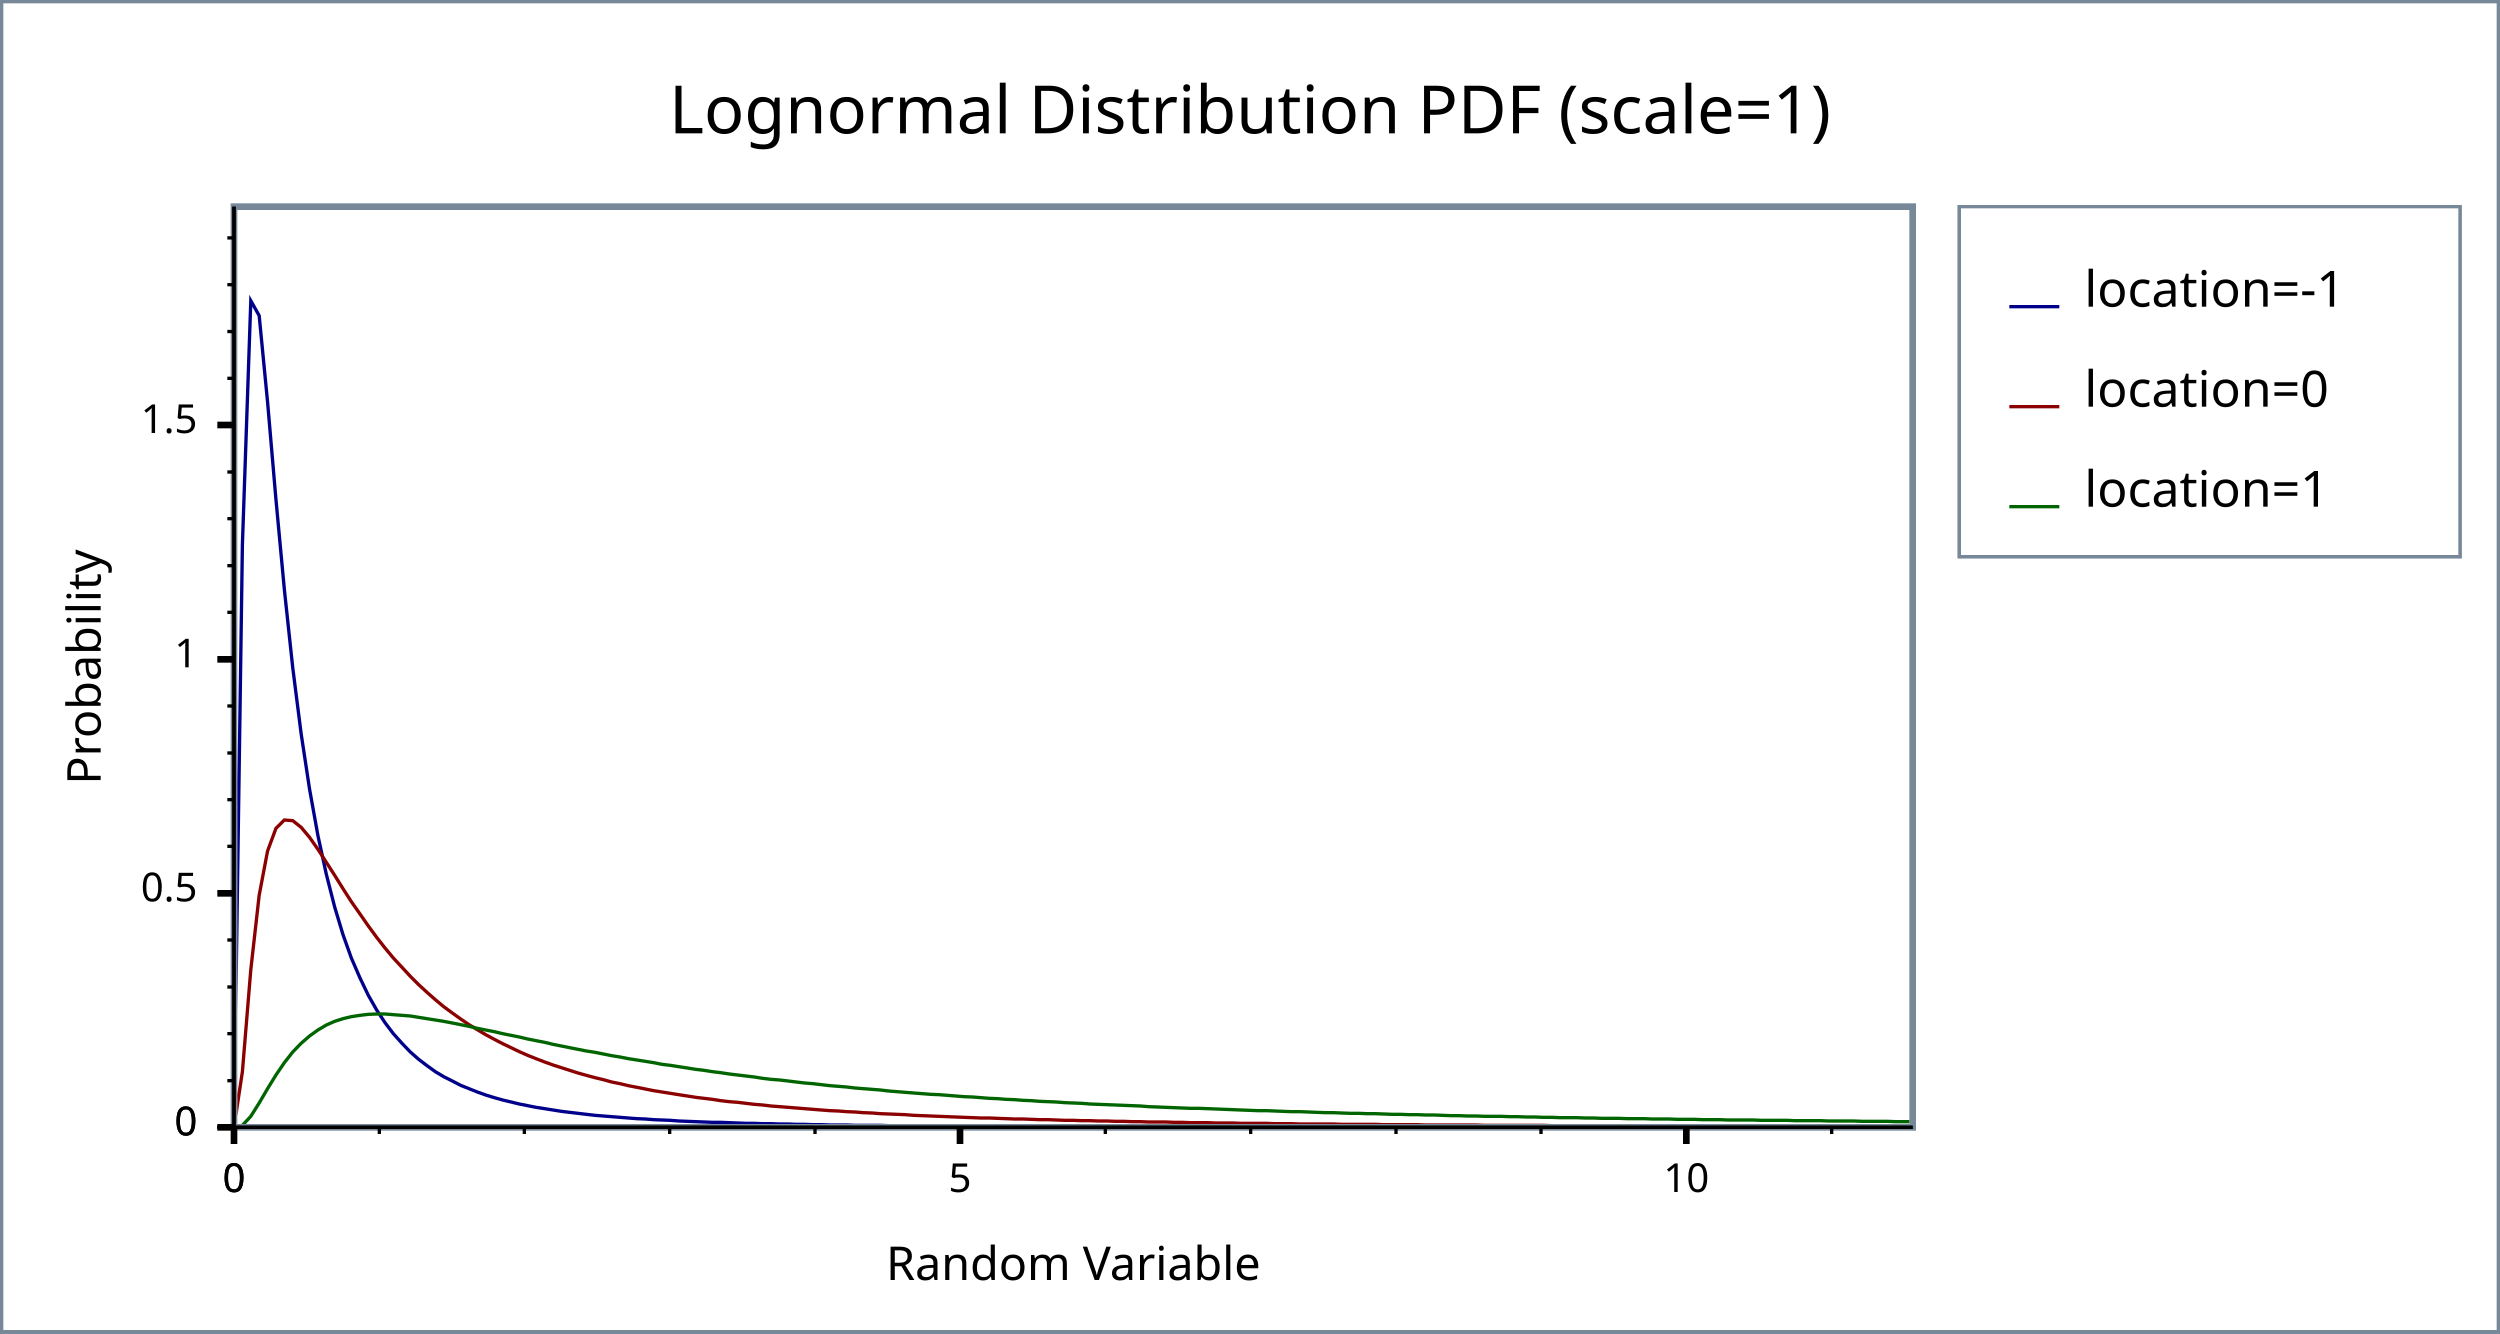
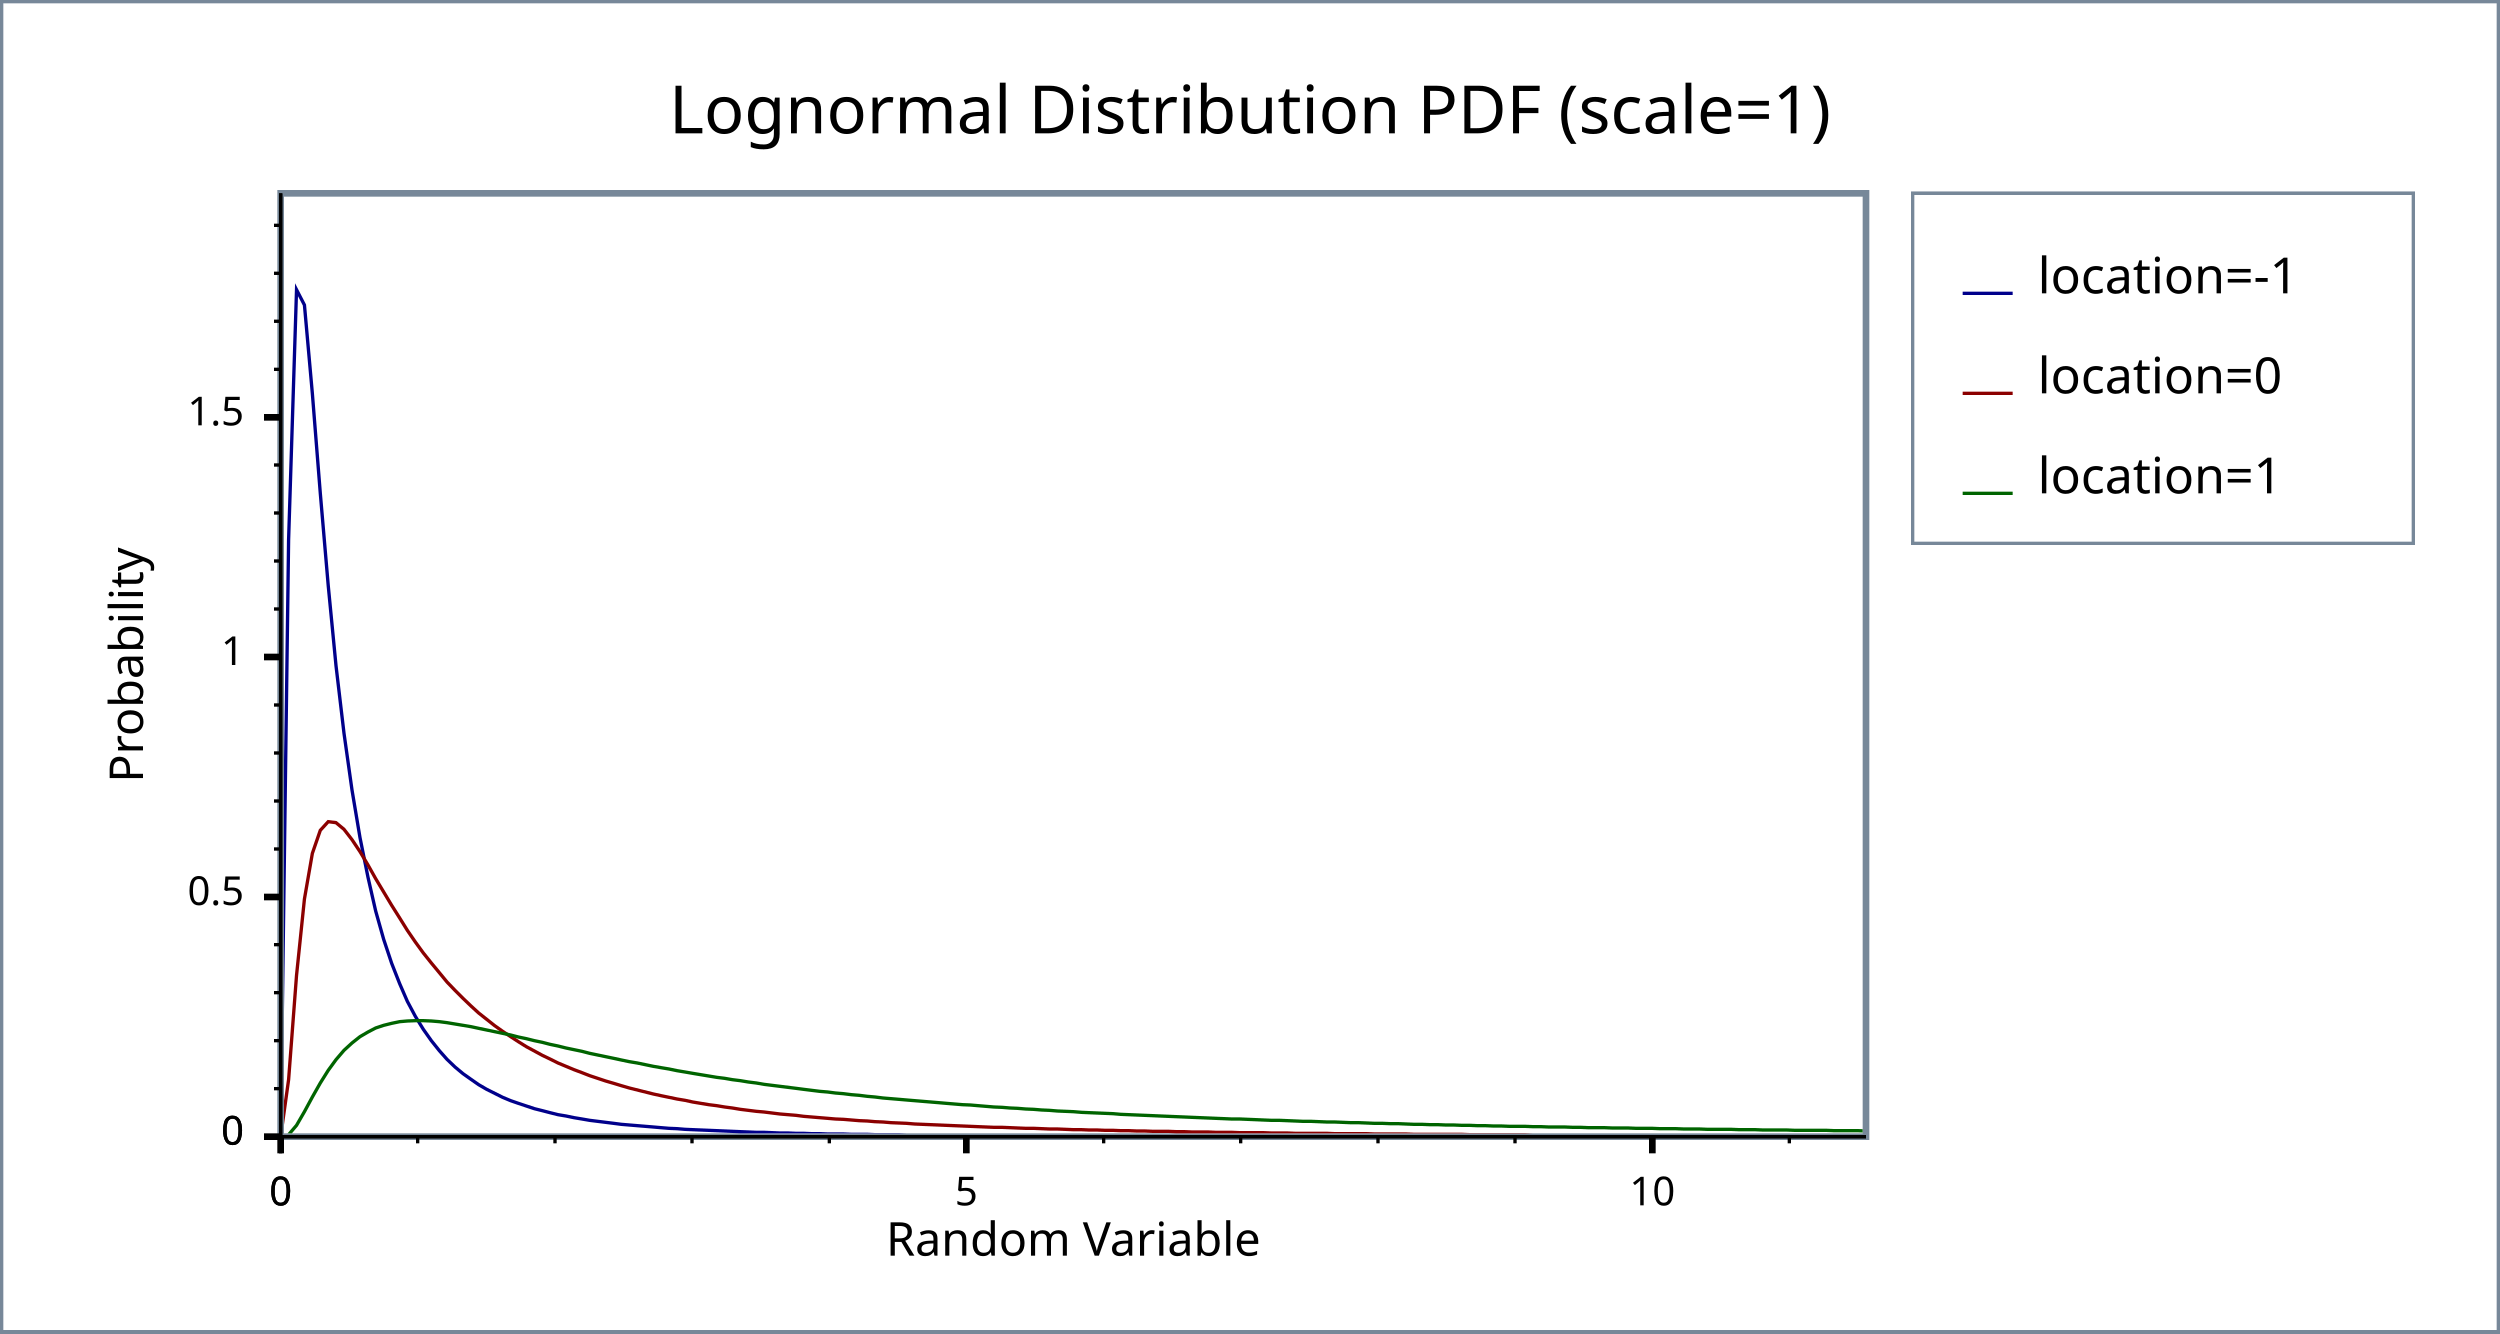
<svg xmlns="http://www.w3.org/2000/svg" width="750" height="400" version="1.1">
  <clipPath id="plot_window">
-     <rect x="71.2" y="63" width="501.6" height="274.2" />
+     <rect x="85.2" y="59" width="473.6" height="281" />
  </clipPath>
  <g id="imageBackground" stroke="rgb(119,136,153)" fill="rgb(255,255,255)" stroke-width="2">
    <rect x="0" y="0" width="750" height="400" />
  </g>
  <g id="plotBackground" stroke="rgb(119,136,153)" fill="rgb(255,255,255)" stroke-width="2">
-     <rect x="70.2" y="62" width="503.6" height="276.2" />
+     <rect x="84.2" y="58" width="475.6" height="283" />
  </g>
  <g id="yMinorGrid" stroke="rgb(200,220,255)" stroke-width="0.5" />
  <g id="yMajorGrid" stroke="rgb(200,220,255)" stroke-width="1" />
  <g id="xMinorGrid" stroke="rgb(200,220,255)" stroke-width="0.5" />
  <g id="xMajorGrid" stroke="rgb(200,220,255)" stroke-width="1" />
  <g id="yAxis" stroke="rgb(0,0,0)" stroke-width="1">
-     <line x1="70.2" y1="62" x2="70.2" y2="343.2" />
-     <line x1="70.2" y1="62" x2="70.2" y2="338.2" />
+     <line x1="84.2" y1="58" x2="84.2" y2="346" />
+     <line x1="84.2" y1="58" x2="84.2" y2="341" />
  </g>
  <g id="xAxis" stroke="rgb(0,0,0)" stroke-width="1">
-     <line x1="65.2" y1="338.2" x2="573.8" y2="338.2" />
-     <line x1="65.2" y1="338.2" x2="573.8" y2="338.2" />
+     <line x1="79.2" y1="341" x2="559.8" y2="341" />
+     <line x1="79.2" y1="341" x2="559.8" y2="341" />
  </g>
  <g id="yMinorTicks" stroke="rgb(0,0,0)" stroke-width="1">
-     <path d="M68.2,324.2 L70.2,324.2 M68.2,310.1 L70.2,310.1 M68.2,296.1 L70.2,296.1 M68.2,282 L70.2,282 M68.2,253.9 L70.2,253.9 M68.2,239.9 L70.2,239.9 M68.2,225.9 L70.2,225.9 M68.2,211.8 L70.2,211.8 M68.2,183.7 L70.2,183.7 M68.2,169.7 L70.2,169.7 M68.2,155.6 L70.2,155.6 M68.2,141.6 L70.2,141.6 M68.2,113.5 L70.2,113.5 M68.2,99.46 L70.2,99.46 M68.2,85.41 L70.2,85.41 M68.2,71.37 L70.2,71.37 M68.2,338.2 L70.2,338.2 " fill="none" />
+     <path d="M82.2,326.6 L84.2,326.6 M82.2,312.2 L84.2,312.2 M82.2,297.8 L84.2,297.8 M82.2,283.4 L84.2,283.4 M82.2,254.7 L84.2,254.7 M82.2,240.3 L84.2,240.3 M82.2,225.9 L84.2,225.9 M82.2,211.5 L84.2,211.5 M82.2,182.7 L84.2,182.7 M82.2,168.3 L84.2,168.3 M82.2,153.9 L84.2,153.9 M82.2,139.5 L84.2,139.5 M82.2,110.8 L84.2,110.8 M82.2,96.38 L84.2,96.38 M82.2,81.99 L84.2,81.99 M82.2,67.6 L84.2,67.6 M82.2,341 L84.2,341 " fill="none" />
  </g>
  <g id="xMinorTicks" stroke="rgb(0,0,0)" stroke-width="1">
-     <path d="M113.8,338.2 L113.8,340.2 M157.3,338.2 L157.3,340.2 M200.9,338.2 L200.9,340.2 M244.5,338.2 L244.5,340.2 M331.6,338.2 L331.6,340.2 M375.2,338.2 L375.2,340.2 M418.8,338.2 L418.8,340.2 M462.3,338.2 L462.3,340.2 M549.5,338.2 L549.5,340.2 " fill="none" />
+     <path d="M125.3,341 L125.3,343 M166.5,341 L166.5,343 M207.6,341 L207.6,343 M248.8,341 L248.8,343 M331.1,341 L331.1,343 M372.2,341 L372.2,343 M413.4,341 L413.4,343 M454.5,341 L454.5,343 M536.8,341 L536.8,343 " fill="none" />
  </g>
  <g id="yMajorTicks" stroke="rgb(0,0,0)" stroke-width="2">
-     <path d="M65.2,338.2 L70.2,338.2 M65.2,268 L70.2,268 M65.2,197.8 L70.2,197.8 M65.2,127.5 L70.2,127.5 M65.2,338.2 L70.2,338.2 " fill="none" />
+     <path d="M79.2,341 L84.2,341 M79.2,269.1 L84.2,269.1 M79.2,197.1 L84.2,197.1 M79.2,125.2 L84.2,125.2 M79.2,341 L84.2,341 " fill="none" />
  </g>
  <g id="xMajorTicks" stroke="rgb(0,0,0)" stroke-width="2">
-     <path d="M70.2,338.2 L70.2,343.2 M288,338.2 L288,343.2 M505.9,338.2 L505.9,343.2 M70.2,338.2 L70.2,343.2 " fill="none" />
+     <path d="M84.2,341 L84.2,346 M289.9,341 L289.9,346 M495.7,341 L495.7,346 M84.2,341 L84.2,346 " fill="none" />
  </g>
-   <g id="plotLabels">
-     <text x="70.2" y="357.6" text-anchor="middle" font-size="12" font-family="Verdana">0</text>
-     <text x="288" y="357.6" text-anchor="middle" font-size="12" font-family="Verdana">5</text>
-     <text x="505.9" y="357.6" text-anchor="middle" font-size="12" font-family="Verdana">10</text>
-     <text x="70.2" y="357.6" text-anchor="middle" font-size="12" font-family="Verdana">0</text>
-     <text x="59.2" y="340.6" text-anchor="end" font-size="12" font-family="Verdana">0</text>
-     <text x="59.2" y="270.4" text-anchor="end" font-size="12" font-family="Verdana">0.5</text>
-     <text x="59.2" y="200.2" text-anchor="end" font-size="12" font-family="Verdana">1</text>
-     <text x="59.2" y="129.9" text-anchor="end" font-size="12" font-family="Verdana">1.5</text>
-     <text x="59.2" y="340.6" text-anchor="end" font-size="12" font-family="Verdana">0</text>
+   <g id="xTicksValues">
+     <text x="84.2" y="361.6" text-anchor="middle" font-size="12" font-family="Verdana">0</text>
+     <text x="289.9" y="361.6" text-anchor="middle" font-size="12" font-family="Verdana">5</text>
+     <text x="495.7" y="361.6" text-anchor="middle" font-size="12" font-family="Verdana">10</text>
+     <text x="84.2" y="361.6" text-anchor="middle" font-size="12" font-family="Verdana">0</text>
+   </g>
+   <g id="yTicksValues">
+     <text x="73.2" y="343.4" text-anchor="end" font-size="12" font-family="Verdana">0</text>
+     <text x="73.2" y="271.5" text-anchor="end" font-size="12" font-family="Verdana">0.5</text>
+     <text x="73.2" y="199.5" text-anchor="end" font-size="12" font-family="Verdana">1</text>
+     <text x="73.2" y="127.6" text-anchor="end" font-size="12" font-family="Verdana">1.5</text>
+     <text x="73.2" y="343.4" text-anchor="end" font-size="12" font-family="Verdana">0</text>
  </g>
  <g id="yLabel">
-     <text x="30.2" y="200.1" text-anchor="middle" transform="rotate(-90 30.2 200.1 )" font-size="14" font-family="Verdana">Probability</text>
+     <text x="42.9" y="199.5" text-anchor="middle" transform="rotate(-90 42.9 199.5 )" font-size="14" font-family="Verdana">Probability</text>
  </g>
  <g id="xLabel">
-     <text x="322" y="384" text-anchor="middle" font-size="14" font-family="Verdana">Random Variable</text>
+     <text x="322" y="376.7" text-anchor="middle" font-size="14" font-family="Verdana">Random Variable</text>
  </g>
  <g id="plotLines" stroke-width="2">
    <g clip-path="url(#plot_window)" stroke="rgb(0,0,139)" stroke-width="1">
-       <path d="M70.2,338.2 L72.72,163.4 L75.24,90.22 L77.75,94.69 L80.27,120.6 L82.79,149.9 L85.31,176.9 L87.82,200.3 L90.34,220.1 L92.86,236.7 L95.38,250.7 L97.9,262.3 L100.4,272.1 L102.9,280.4 L105.4,287.4 L108,293.4 L110.5,298.6 L113,303 L115.5,306.8 L118,310.1 L120.6,313 L123.1,315.6 L125.6,317.8 L128.1,319.7 L130.6,321.5 L133.1,323 L135.7,324.3 L138.2,325.6 L140.7,326.6 L143.2,327.6 L145.7,328.5 L148.3,329.3 L150.8,330 L153.3,330.6 L155.8,331.2 L158.3,331.7 L160.8,332.2 L163.4,332.6 L165.9,333 L168.4,333.4 L170.9,333.7 L173.4,334 L175.9,334.3 L178.5,334.6 L181,334.8 L183.5,335 L186,335.2 L188.5,335.4 L191.1,335.6 L193.6,335.7 L196.1,335.9 L198.6,336 L201.1,336.1 L203.6,336.3 L206.2,336.4 L208.7,336.5 L211.2,336.6 L213.7,336.7 L216.2,336.7 L218.8,336.8 L221.3,336.9 L223.8,337 L226.3,337 L228.8,337.1 L231.3,337.1 L233.9,337.2 L236.4,337.2 L238.9,337.3 L241.4,337.3 L243.9,337.4 L246.4,337.4 L249,337.5 L251.5,337.5 L254,337.5 L256.5,337.6 L259,337.6 L261.6,337.6 L264.1,337.6 L266.6,337.7 L269.1,337.7 L271.6,337.7 L274.1,337.7 L276.7,337.7 L279.2,337.8 L281.7,337.8 L284.2,337.8 L286.7,337.8 L289.2,337.8 L291.8,337.8 L294.3,337.9 L296.8,337.9 L299.3,337.9 L301.8,337.9 L304.4,337.9 L306.9,337.9 L309.4,337.9 L311.9,337.9 L314.4,338 L316.9,338 L319.5,338 L322,338 L324.5,338 L327,338 L329.5,338 L332.1,338 L334.6,338 L337.1,338 L339.6,338 L342.1,338 L344.6,338 L347.2,338 L349.7,338.1 L352.2,338.1 L354.7,338.1 L357.2,338.1 L359.7,338.1 L362.3,338.1 L364.8,338.1 L367.3,338.1 L369.8,338.1 L372.3,338.1 L374.9,338.1 L377.4,338.1 L379.9,338.1 L382.4,338.1 L384.9,338.1 L387.4,338.1 L390,338.1 L392.5,338.1 L395,338.1 L397.5,338.1 L400,338.1 L402.5,338.1 L405.1,338.1 L407.6,338.1 L410.1,338.1 L412.6,338.1 L415.1,338.1 L417.7,338.1 L420.2,338.1 L422.7,338.1 L425.2,338.1 L427.7,338.1 L430.2,338.1 L432.8,338.1 L435.3,338.1 L437.8,338.2 L440.3,338.2 L442.8,338.2 L445.4,338.2 L447.9,338.2 L450.4,338.2 L452.9,338.2 L455.4,338.2 L457.9,338.2 L460.5,338.2 L463,338.2 L465.5,338.2 L468,338.2 L470.5,338.2 L473,338.2 L475.6,338.2 L478.1,338.2 L480.6,338.2 L483.1,338.2 L485.6,338.2 L488.2,338.2 L490.7,338.2 L493.2,338.2 L495.7,338.2 L498.2,338.2 L500.7,338.2 L503.3,338.2 L505.8,338.2 L508.3,338.2 L510.8,338.2 L513.3,338.2 L515.9,338.2 L518.4,338.2 L520.9,338.2 L523.4,338.2 L525.9,338.2 L528.4,338.2 L531,338.2 L533.5,338.2 L536,338.2 L538.5,338.2 L541,338.2 L543.5,338.2 L546.1,338.2 L548.6,338.2 L551.1,338.2 L553.6,338.2 L556.1,338.2 L558.7,338.2 L561.2,338.2 L563.7,338.2 L566.2,338.2 L568.7,338.2 L571.2,338.2 L573.8,338.2 " fill="none" />
+       <path d="M84.2,341 L86.58,161.9 L88.96,86.91 L91.33,91.5 L93.71,118.1 L96.09,148 L98.47,175.7 L100.8,199.7 L103.2,220 L105.6,237 L108,251.3 L110.4,263.2 L112.7,273.3 L115.1,281.8 L117.5,289 L119.9,295.1 L122.2,300.4 L124.6,304.9 L127,308.8 L129.4,312.2 L131.8,315.2 L134.1,317.8 L136.5,320.1 L138.9,322.1 L141.3,323.8 L143.6,325.4 L146,326.8 L148.4,328 L150.8,329.2 L153.2,330.2 L155.5,331 L157.9,331.8 L160.3,332.6 L162.7,333.2 L165,333.8 L167.4,334.4 L169.8,334.8 L172.2,335.3 L174.6,335.7 L176.9,336.1 L179.3,336.4 L181.7,336.7 L184.1,337 L186.4,337.3 L188.8,337.5 L191.2,337.7 L193.6,337.9 L196,338.1 L198.3,338.3 L200.7,338.5 L203.1,338.6 L205.5,338.8 L207.8,338.9 L210.2,339 L212.6,339.1 L215,339.2 L217.4,339.3 L219.7,339.4 L222.1,339.5 L224.5,339.6 L226.9,339.7 L229.2,339.7 L231.6,339.8 L234,339.9 L236.4,339.9 L238.8,340 L241.1,340 L243.5,340.1 L245.9,340.1 L248.3,340.2 L250.6,340.2 L253,340.2 L255.4,340.3 L257.8,340.3 L260.2,340.3 L262.5,340.4 L264.9,340.4 L267.3,340.4 L269.7,340.4 L272,340.5 L274.4,340.5 L276.8,340.5 L279.2,340.5 L281.6,340.6 L283.9,340.6 L286.3,340.6 L288.7,340.6 L291.1,340.6 L293.4,340.6 L295.8,340.7 L298.2,340.7 L300.6,340.7 L303,340.7 L305.3,340.7 L307.7,340.7 L310.1,340.7 L312.5,340.7 L314.8,340.7 L317.2,340.8 L319.6,340.8 L322,340.8 L324.4,340.8 L326.7,340.8 L329.1,340.8 L331.5,340.8 L333.9,340.8 L336.2,340.8 L338.6,340.8 L341,340.8 L343.4,340.8 L345.8,340.8 L348.1,340.8 L350.5,340.9 L352.9,340.9 L355.3,340.9 L357.6,340.9 L360,340.9 L362.4,340.9 L364.8,340.9 L367.2,340.9 L369.5,340.9 L371.9,340.9 L374.3,340.9 L376.7,340.9 L379,340.9 L381.4,340.9 L383.8,340.9 L386.2,340.9 L388.6,340.9 L390.9,340.9 L393.3,340.9 L395.7,340.9 L398.1,340.9 L400.4,340.9 L402.8,340.9 L405.2,340.9 L407.6,340.9 L410,340.9 L412.3,340.9 L414.7,340.9 L417.1,340.9 L419.5,340.9 L421.8,340.9 L424.2,340.9 L426.6,340.9 L429,340.9 L431.4,340.9 L433.7,341 L436.1,341 L438.5,341 L440.9,341 L443.2,341 L445.6,341 L448,341 L450.4,341 L452.8,341 L455.1,341 L457.5,341 L459.9,341 L462.3,341 L464.6,341 L467,341 L469.4,341 L471.8,341 L474.2,341 L476.5,341 L478.9,341 L481.3,341 L483.7,341 L486,341 L488.4,341 L490.8,341 L493.2,341 L495.6,341 L497.9,341 L500.3,341 L502.7,341 L505.1,341 L507.4,341 L509.8,341 L512.2,341 L514.6,341 L517,341 L519.3,341 L521.7,341 L524.1,341 L526.5,341 L528.8,341 L531.2,341 L533.6,341 L536,341 L538.4,341 L540.7,341 L543.1,341 L545.5,341 L547.9,341 L550.2,341 L552.6,341 L555,341 L557.4,341 L559.8,341 " fill="none" />
    </g>
    <g clip-path="url(#plot_window)" stroke="rgb(139,0,0)" stroke-width="1">
-       <path d="M70.2,338.2 L72.72,321.5 L75.24,290.9 L77.75,268.6 L80.27,255.3 L82.79,248.5 L85.31,246 L87.82,246.2 L90.34,248.2 L92.86,251.2 L95.38,254.8 L97.9,258.7 L100.4,262.6 L102.9,266.6 L105.4,270.5 L108,274.2 L110.5,277.8 L113,281.2 L115.5,284.4 L118,287.4 L120.6,290.2 L123.1,292.9 L125.6,295.4 L128.1,297.7 L130.6,299.9 L133.1,302 L135.7,303.9 L138.2,305.7 L140.7,307.4 L143.2,308.9 L145.7,310.4 L148.3,311.8 L150.8,313.1 L153.3,314.3 L155.8,315.5 L158.3,316.6 L160.8,317.6 L163.4,318.6 L165.9,319.5 L168.4,320.3 L170.9,321.1 L173.4,321.9 L175.9,322.6 L178.5,323.3 L181,323.9 L183.5,324.6 L186,325.1 L188.5,325.7 L191.1,326.2 L193.6,326.7 L196.1,327.2 L198.6,327.6 L201.1,328 L203.6,328.4 L206.2,328.8 L208.7,329.2 L211.2,329.5 L213.7,329.8 L216.2,330.2 L218.8,330.5 L221.3,330.7 L223.8,331 L226.3,331.3 L228.8,331.5 L231.3,331.8 L233.9,332 L236.4,332.2 L238.9,332.4 L241.4,332.6 L243.9,332.8 L246.4,333 L249,333.2 L251.5,333.3 L254,333.5 L256.5,333.6 L259,333.8 L261.6,333.9 L264.1,334.1 L266.6,334.2 L269.1,334.3 L271.6,334.4 L274.1,334.6 L276.7,334.7 L279.2,334.8 L281.7,334.9 L284.2,335 L286.7,335.1 L289.2,335.2 L291.8,335.3 L294.3,335.4 L296.8,335.4 L299.3,335.5 L301.8,335.6 L304.4,335.7 L306.9,335.7 L309.4,335.8 L311.9,335.9 L314.4,335.9 L316.9,336 L319.5,336.1 L322,336.1 L324.5,336.2 L327,336.2 L329.5,336.3 L332.1,336.3 L334.6,336.4 L337.1,336.4 L339.6,336.5 L342.1,336.5 L344.6,336.6 L347.2,336.6 L349.7,336.6 L352.2,336.7 L354.7,336.7 L357.2,336.8 L359.7,336.8 L362.3,336.8 L364.8,336.9 L367.3,336.9 L369.8,336.9 L372.3,337 L374.9,337 L377.4,337 L379.9,337 L382.4,337.1 L384.9,337.1 L387.4,337.1 L390,337.2 L392.5,337.2 L395,337.2 L397.5,337.2 L400,337.2 L402.5,337.3 L405.1,337.3 L407.6,337.3 L410.1,337.3 L412.6,337.3 L415.1,337.4 L417.7,337.4 L420.2,337.4 L422.7,337.4 L425.2,337.4 L427.7,337.5 L430.2,337.5 L432.8,337.5 L435.3,337.5 L437.8,337.5 L440.3,337.5 L442.8,337.5 L445.4,337.6 L447.9,337.6 L450.4,337.6 L452.9,337.6 L455.4,337.6 L457.9,337.6 L460.5,337.6 L463,337.6 L465.5,337.7 L468,337.7 L470.5,337.7 L473,337.7 L475.6,337.7 L478.1,337.7 L480.6,337.7 L483.1,337.7 L485.6,337.7 L488.2,337.7 L490.7,337.8 L493.2,337.8 L495.7,337.8 L498.2,337.8 L500.7,337.8 L503.3,337.8 L505.8,337.8 L508.3,337.8 L510.8,337.8 L513.3,337.8 L515.9,337.8 L518.4,337.8 L520.9,337.8 L523.4,337.9 L525.9,337.9 L528.4,337.9 L531,337.9 L533.5,337.9 L536,337.9 L538.5,337.9 L541,337.9 L543.5,337.9 L546.1,337.9 L548.6,337.9 L551.1,337.9 L553.6,337.9 L556.1,337.9 L558.7,337.9 L561.2,337.9 L563.7,337.9 L566.2,337.9 L568.7,337.9 L571.2,338 L573.8,338 " fill="none" />
+       <path d="M84.2,341 L86.58,323.9 L88.96,292.6 L91.33,269.7 L93.71,256 L96.09,249.1 L98.47,246.5 L100.8,246.8 L103.2,248.8 L105.6,251.9 L108,255.5 L110.4,259.5 L112.7,263.6 L115.1,267.6 L117.5,271.6 L119.9,275.4 L122.2,279.1 L124.6,282.6 L127,285.9 L129.4,288.9 L131.8,291.8 L134.1,294.6 L136.5,297.1 L138.9,299.5 L141.3,301.8 L143.6,303.9 L146,305.8 L148.4,307.7 L150.8,309.4 L153.2,311 L155.5,312.5 L157.9,314 L160.3,315.3 L162.7,316.6 L165,317.7 L167.4,318.9 L169.8,319.9 L172.2,320.9 L174.6,321.8 L176.9,322.7 L179.3,323.5 L181.7,324.3 L184.1,325 L186.4,325.7 L188.8,326.4 L191.2,327 L193.6,327.6 L196,328.2 L198.3,328.7 L200.7,329.2 L203.1,329.7 L205.5,330.1 L207.8,330.6 L210.2,331 L212.6,331.4 L215,331.7 L217.4,332.1 L219.7,332.4 L222.1,332.8 L224.5,333.1 L226.9,333.4 L229.2,333.6 L231.6,333.9 L234,334.2 L236.4,334.4 L238.8,334.6 L241.1,334.9 L243.5,335.1 L245.9,335.3 L248.3,335.5 L250.6,335.7 L253,335.8 L255.4,336 L257.8,336.2 L260.2,336.3 L262.5,336.5 L264.9,336.6 L267.3,336.8 L269.7,336.9 L272,337 L274.4,337.2 L276.8,337.3 L279.2,337.4 L281.6,337.5 L283.9,337.6 L286.3,337.7 L288.7,337.8 L291.1,337.9 L293.4,338 L295.8,338.1 L298.2,338.2 L300.6,338.2 L303,338.3 L305.3,338.4 L307.7,338.5 L310.1,338.5 L312.5,338.6 L314.8,338.7 L317.2,338.7 L319.6,338.8 L322,338.9 L324.4,338.9 L326.7,339 L329.1,339 L331.5,339.1 L333.9,339.1 L336.2,339.2 L338.6,339.2 L341,339.3 L343.4,339.3 L345.8,339.4 L348.1,339.4 L350.5,339.4 L352.9,339.5 L355.3,339.5 L357.6,339.6 L360,339.6 L362.4,339.6 L364.8,339.7 L367.2,339.7 L369.5,339.7 L371.9,339.8 L374.3,339.8 L376.7,339.8 L379,339.8 L381.4,339.9 L383.8,339.9 L386.2,339.9 L388.6,340 L390.9,340 L393.3,340 L395.7,340 L398.1,340 L400.4,340.1 L402.8,340.1 L405.2,340.1 L407.6,340.1 L410,340.1 L412.3,340.2 L414.7,340.2 L417.1,340.2 L419.5,340.2 L421.8,340.2 L424.2,340.3 L426.6,340.3 L429,340.3 L431.4,340.3 L433.7,340.3 L436.1,340.3 L438.5,340.3 L440.9,340.4 L443.2,340.4 L445.6,340.4 L448,340.4 L450.4,340.4 L452.8,340.4 L455.1,340.4 L457.5,340.4 L459.9,340.5 L462.3,340.5 L464.6,340.5 L467,340.5 L469.4,340.5 L471.8,340.5 L474.2,340.5 L476.5,340.5 L478.9,340.5 L481.3,340.5 L483.7,340.6 L486,340.6 L488.4,340.6 L490.8,340.6 L493.2,340.6 L495.6,340.6 L497.9,340.6 L500.3,340.6 L502.7,340.6 L505.1,340.6 L507.4,340.6 L509.8,340.6 L512.2,340.6 L514.6,340.7 L517,340.7 L519.3,340.7 L521.7,340.7 L524.1,340.7 L526.5,340.7 L528.8,340.7 L531.2,340.7 L533.6,340.7 L536,340.7 L538.4,340.7 L540.7,340.7 L543.1,340.7 L545.5,340.7 L547.9,340.7 L550.2,340.7 L552.6,340.7 L555,340.7 L557.4,340.7 L559.8,340.8 " fill="none" />
    </g>
    <g clip-path="url(#plot_window)" stroke="rgb(0,100,0)" stroke-width="1">
-       <path d="M70.2,338.2 L72.72,337.6 L75.24,334.9 L77.75,330.9 L80.27,326.6 L82.79,322.5 L85.31,318.8 L87.82,315.6 L90.34,313 L92.86,310.8 L95.38,309 L97.9,307.5 L100.4,306.4 L102.9,305.6 L105.4,305 L108,304.6 L110.5,304.3 L113,304.2 L115.5,304.2 L118,304.4 L120.6,304.6 L123.1,304.8 L125.6,305.2 L128.1,305.6 L130.6,306 L133.1,306.4 L135.7,306.9 L138.2,307.4 L140.7,307.9 L143.2,308.5 L145.7,309 L148.3,309.5 L150.8,310.1 L153.3,310.6 L155.8,311.1 L158.3,311.7 L160.8,312.2 L163.4,312.7 L165.9,313.3 L168.4,313.8 L170.9,314.3 L173.4,314.8 L175.9,315.3 L178.5,315.7 L181,316.2 L183.5,316.7 L186,317.1 L188.5,317.6 L191.1,318 L193.6,318.4 L196.1,318.8 L198.6,319.3 L201.1,319.6 L203.6,320 L206.2,320.4 L208.7,320.8 L211.2,321.1 L213.7,321.5 L216.2,321.8 L218.8,322.2 L221.3,322.5 L223.8,322.8 L226.3,323.1 L228.8,323.5 L231.3,323.8 L233.9,324 L236.4,324.3 L238.9,324.6 L241.4,324.9 L243.9,325.1 L246.4,325.4 L249,325.7 L251.5,325.9 L254,326.1 L256.5,326.4 L259,326.6 L261.6,326.8 L264.1,327 L266.6,327.3 L269.1,327.5 L271.6,327.7 L274.1,327.9 L276.7,328.1 L279.2,328.3 L281.7,328.4 L284.2,328.6 L286.7,328.8 L289.2,329 L291.8,329.1 L294.3,329.3 L296.8,329.5 L299.3,329.6 L301.8,329.8 L304.4,329.9 L306.9,330.1 L309.4,330.2 L311.9,330.4 L314.4,330.5 L316.9,330.6 L319.5,330.8 L322,330.9 L324.5,331 L327,331.2 L329.5,331.3 L332.1,331.4 L334.6,331.5 L337.1,331.6 L339.6,331.7 L342.1,331.8 L344.6,332 L347.2,332.1 L349.7,332.2 L352.2,332.3 L354.7,332.4 L357.2,332.5 L359.7,332.5 L362.3,332.6 L364.8,332.7 L367.3,332.8 L369.8,332.9 L372.3,333 L374.9,333.1 L377.4,333.2 L379.9,333.2 L382.4,333.3 L384.9,333.4 L387.4,333.5 L390,333.5 L392.5,333.6 L395,333.7 L397.5,333.8 L400,333.8 L402.5,333.9 L405.1,334 L407.6,334 L410.1,334.1 L412.6,334.1 L415.1,334.2 L417.7,334.3 L420.2,334.3 L422.7,334.4 L425.2,334.4 L427.7,334.5 L430.2,334.5 L432.8,334.6 L435.3,334.7 L437.8,334.7 L440.3,334.8 L442.8,334.8 L445.4,334.9 L447.9,334.9 L450.4,334.9 L452.9,335 L455.4,335 L457.9,335.1 L460.5,335.1 L463,335.2 L465.5,335.2 L468,335.3 L470.5,335.3 L473,335.3 L475.6,335.4 L478.1,335.4 L480.6,335.5 L483.1,335.5 L485.6,335.5 L488.2,335.6 L490.7,335.6 L493.2,335.6 L495.7,335.7 L498.2,335.7 L500.7,335.7 L503.3,335.8 L505.8,335.8 L508.3,335.8 L510.8,335.9 L513.3,335.9 L515.9,335.9 L518.4,336 L520.9,336 L523.4,336 L525.9,336 L528.4,336.1 L531,336.1 L533.5,336.1 L536,336.1 L538.5,336.2 L541,336.2 L543.5,336.2 L546.1,336.2 L548.6,336.3 L551.1,336.3 L553.6,336.3 L556.1,336.3 L558.7,336.4 L561.2,336.4 L563.7,336.4 L566.2,336.4 L568.7,336.5 L571.2,336.5 L573.8,336.5 " fill="none" />
+       <path d="M84.2,341 L86.58,340.4 L88.96,337.6 L91.33,333.5 L93.71,329.1 L96.09,324.9 L98.47,321.1 L100.8,317.9 L103.2,315.1 L105.6,312.9 L108,311 L110.4,309.6 L112.7,308.4 L115.1,307.6 L117.5,307 L119.9,306.5 L122.2,306.3 L124.6,306.2 L127,306.2 L129.4,306.3 L131.8,306.5 L134.1,306.8 L136.5,307.2 L138.9,307.6 L141.3,308 L143.6,308.5 L146,309 L148.4,309.5 L150.8,310 L153.2,310.5 L155.5,311.1 L157.9,311.6 L160.3,312.2 L162.7,312.7 L165,313.3 L167.4,313.8 L169.8,314.4 L172.2,314.9 L174.6,315.4 L176.9,316 L179.3,316.5 L181.7,317 L184.1,317.5 L186.4,318 L188.8,318.5 L191.2,318.9 L193.6,319.4 L196,319.9 L198.3,320.3 L200.7,320.7 L203.1,321.2 L205.5,321.6 L207.8,322 L210.2,322.4 L212.6,322.8 L215,323.2 L217.4,323.5 L219.7,323.9 L222.1,324.2 L224.5,324.6 L226.9,324.9 L229.2,325.3 L231.6,325.6 L234,325.9 L236.4,326.2 L238.8,326.5 L241.1,326.8 L243.5,327.1 L245.9,327.4 L248.3,327.6 L250.6,327.9 L253,328.1 L255.4,328.4 L257.8,328.6 L260.2,328.9 L262.5,329.1 L264.9,329.4 L267.3,329.6 L269.7,329.8 L272,330 L274.4,330.2 L276.8,330.4 L279.2,330.6 L281.6,330.8 L283.9,331 L286.3,331.2 L288.7,331.4 L291.1,331.5 L293.4,331.7 L295.8,331.9 L298.2,332.1 L300.6,332.2 L303,332.4 L305.3,332.5 L307.7,332.7 L310.1,332.8 L312.5,333 L314.8,333.1 L317.2,333.3 L319.6,333.4 L322,333.5 L324.4,333.7 L326.7,333.8 L329.1,333.9 L331.5,334 L333.9,334.1 L336.2,334.3 L338.6,334.4 L341,334.5 L343.4,334.6 L345.8,334.7 L348.1,334.8 L350.5,334.9 L352.9,335 L355.3,335.1 L357.6,335.2 L360,335.3 L362.4,335.4 L364.8,335.5 L367.2,335.6 L369.5,335.7 L371.9,335.7 L374.3,335.8 L376.7,335.9 L379,336 L381.4,336.1 L383.8,336.1 L386.2,336.2 L388.6,336.3 L390.9,336.4 L393.3,336.4 L395.7,336.5 L398.1,336.6 L400.4,336.6 L402.8,336.7 L405.2,336.8 L407.6,336.8 L410,336.9 L412.3,337 L414.7,337 L417.1,337.1 L419.5,337.1 L421.8,337.2 L424.2,337.3 L426.6,337.3 L429,337.4 L431.4,337.4 L433.7,337.5 L436.1,337.5 L438.5,337.6 L440.9,337.6 L443.2,337.7 L445.6,337.7 L448,337.8 L450.4,337.8 L452.8,337.9 L455.1,337.9 L457.5,337.9 L459.9,338 L462.3,338 L464.6,338.1 L467,338.1 L469.4,338.1 L471.8,338.2 L474.2,338.2 L476.5,338.3 L478.9,338.3 L481.3,338.3 L483.7,338.4 L486,338.4 L488.4,338.4 L490.8,338.5 L493.2,338.5 L495.6,338.5 L497.9,338.6 L500.3,338.6 L502.7,338.6 L505.1,338.7 L507.4,338.7 L509.8,338.7 L512.2,338.8 L514.6,338.8 L517,338.8 L519.3,338.8 L521.7,338.9 L524.1,338.9 L526.5,338.9 L528.8,339 L531.2,339 L533.6,339 L536,339 L538.4,339.1 L540.7,339.1 L543.1,339.1 L545.5,339.1 L547.9,339.1 L550.2,339.2 L552.6,339.2 L555,339.2 L557.4,339.2 L559.8,339.3 " fill="none" />
    </g>
  </g>
  <g id="plotPoints" clip-path="url(#plot_window)" />
  <g id="legendBackground" stroke="rgb(119,136,153)" fill="rgb(255,255,255)" stroke-width="1">
-     <rect x="587.8" y="62" width="150.2" height="105" />
-     <rect x="587.8" y="62" width="150.2" height="105" />
+     <rect x="573.8" y="58" width="150.2" height="105" />
+     <rect x="573.8" y="58" width="150.2" height="105" />
  </g>
  <g id="legendPoints">
    <g stroke="rgb(0,0,139)" fill="rgb(255,255,255)" stroke-width="1">
-       <line x1="602.8" y1="92" x2="617.8" y2="92" />
+       <line x1="588.8" y1="88" x2="603.8" y2="88" />
    </g>
    <g stroke="rgb(139,0,0)" fill="rgb(255,255,255)" stroke-width="1">
-       <line x1="602.8" y1="122" x2="617.8" y2="122" />
+       <line x1="588.8" y1="118" x2="603.8" y2="118" />
    </g>
    <g stroke="rgb(0,100,0)" fill="rgb(255,255,255)" stroke-width="1">
-       <line x1="602.8" y1="152" x2="617.8" y2="152" />
+       <line x1="588.8" y1="148" x2="603.8" y2="148" />
    </g>
  </g>
  <g id="legendText">
-     <text x="625.3" y="92" font-size="15" font-family="Verdana">location=-1</text>
-     <text x="625.3" y="122" font-size="15" font-family="Verdana">location=0</text>
-     <text x="625.3" y="152" font-size="15" font-family="Verdana">location=1</text>
+     <text x="611.3" y="88" font-size="15" font-family="Verdana">location=-1</text>
+     <text x="611.3" y="118" font-size="15" font-family="Verdana">location=0</text>
+     <text x="611.3" y="148" font-size="15" font-family="Verdana">location=1</text>
  </g>
  <g id="title">
    <text x="375" y="40" text-anchor="middle" font-size="20" font-family="Verdana">Lognormal Distribution PDF (scale=1)</text>
  </g>
  <g id="plotXValues" />
  <g id="plotYValues" />
</svg>
